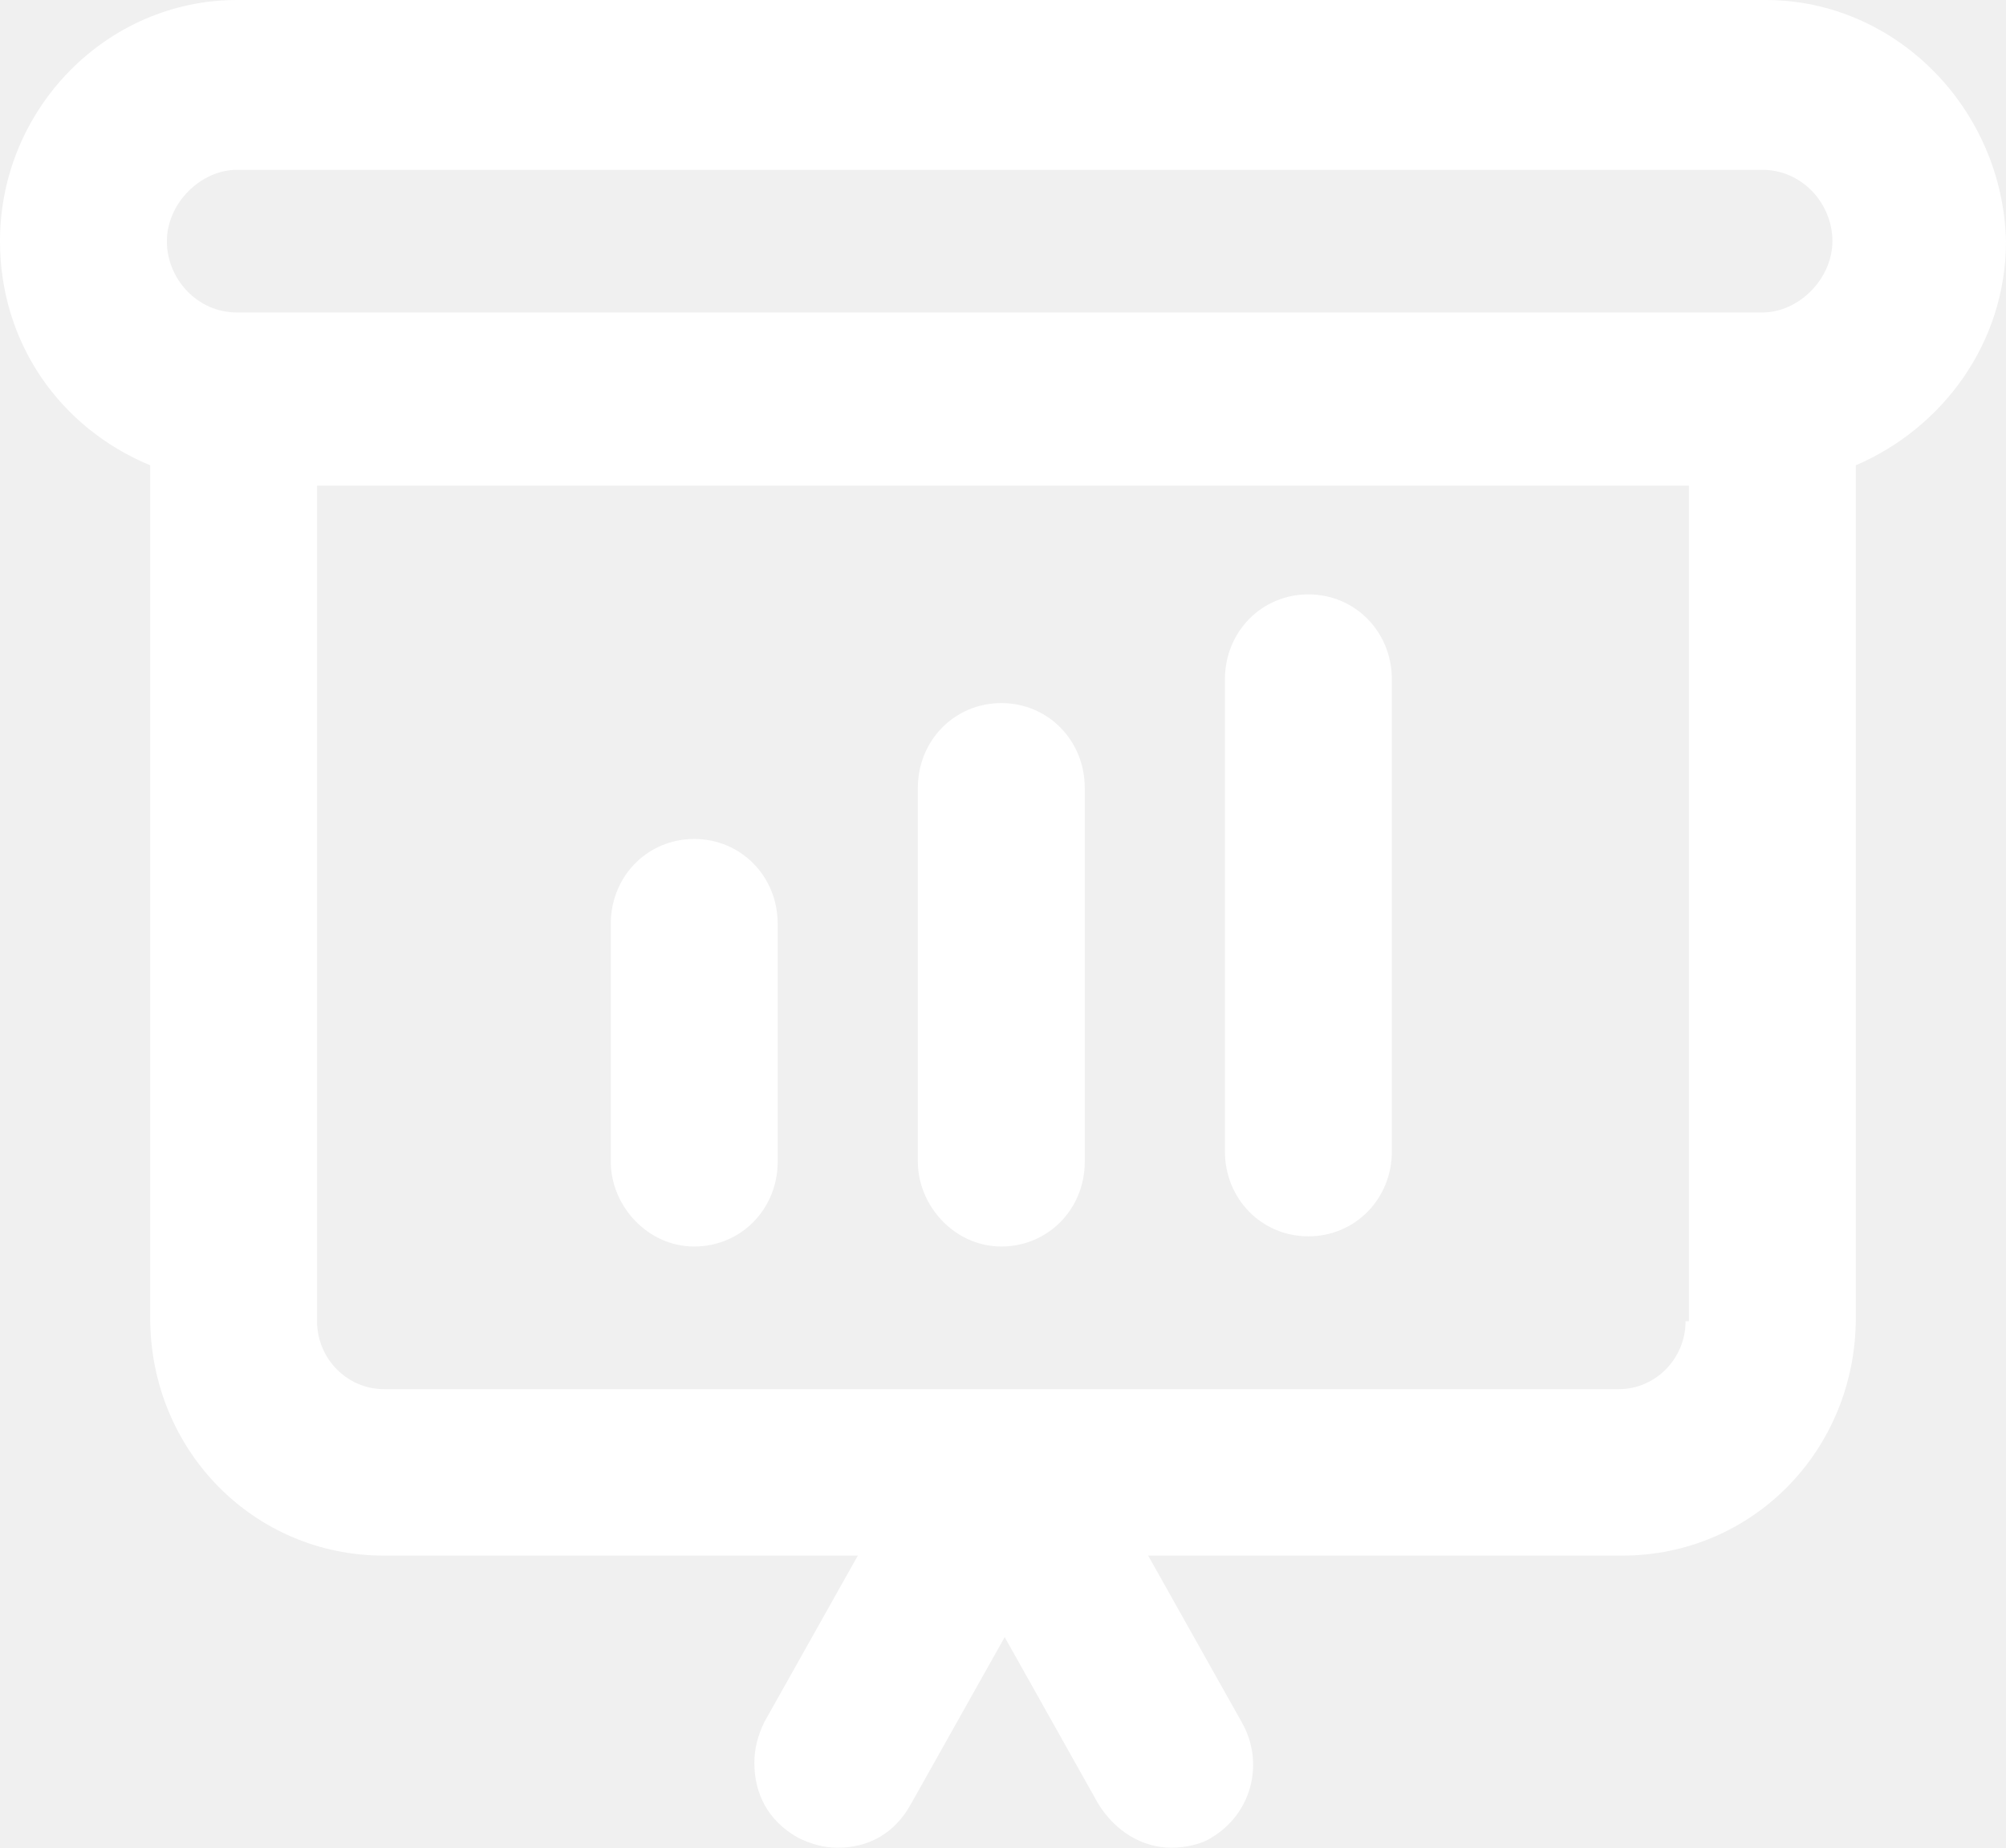
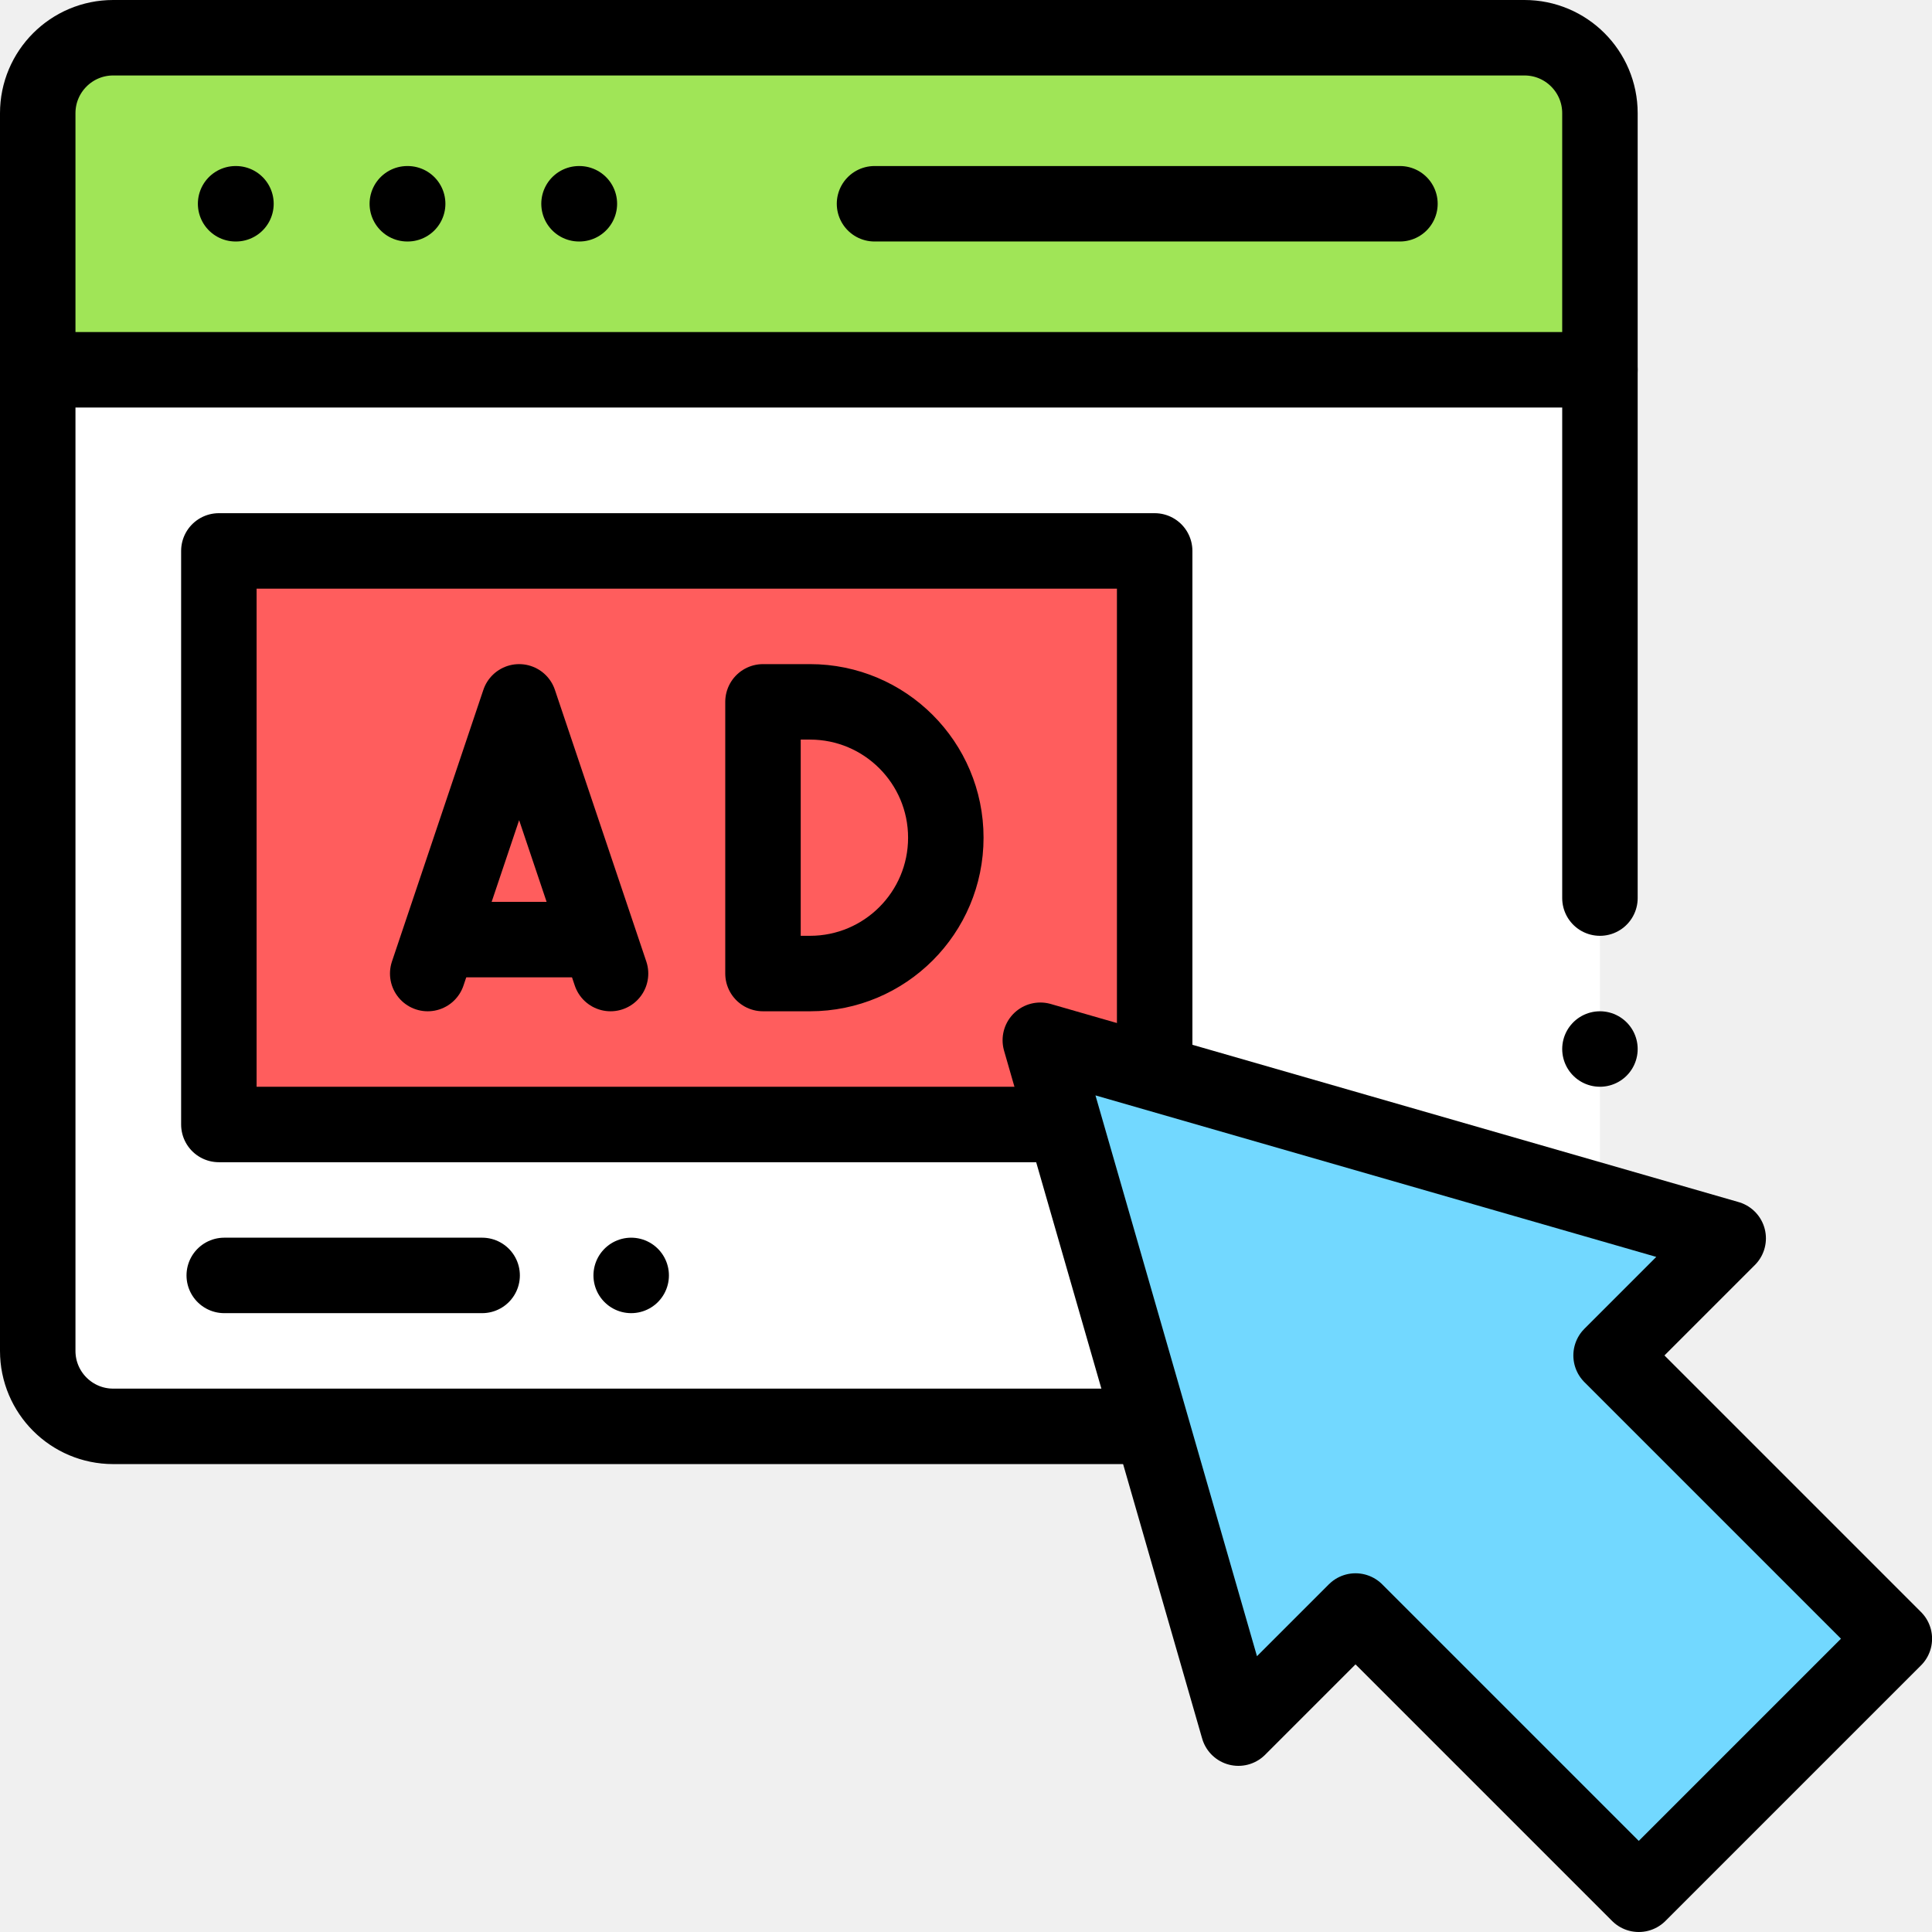
- <svg xmlns="http://www.w3.org/2000/svg" width="38" height="35" viewBox="0 0 38 35" fill="none">
-   <path d="M33.447 0H4.489C2.023 0 0 2.059 0 4.568C0 6.498 1.138 8.106 2.845 8.814V24.963C2.845 27.472 4.805 29.467 7.271 29.467H16.25L14.479 32.62C14.353 32.877 14.29 33.134 14.29 33.392C14.29 33.971 14.542 34.485 15.111 34.807C15.364 34.936 15.617 35 15.87 35C16.439 35 16.945 34.743 17.261 34.164L19.032 31.011L20.802 34.164C21.118 34.678 21.624 35 22.193 35C22.446 35 22.762 34.936 22.952 34.807C23.71 34.357 23.963 33.392 23.521 32.62L21.75 29.467H30.729C33.195 29.467 35.155 27.472 35.155 24.963V8.814C36.799 8.107 38 6.498 38 4.568C37.937 2.059 35.913 0 33.448 0H33.447ZM4.489 3.217H33.384C34.143 3.217 34.712 3.86 34.712 4.568C34.712 5.276 34.08 5.919 33.384 5.919H4.489C3.73 5.919 3.161 5.276 3.161 4.568C3.161 3.86 3.794 3.217 4.489 3.217ZM31.93 25.028C31.93 25.735 31.361 26.314 30.665 26.314H7.271C6.576 26.314 6.006 25.735 6.006 25.028V9.2H31.993V25.028H31.93ZM11.57 22.004V17.5C11.57 16.599 12.266 15.892 13.151 15.892C14.036 15.892 14.732 16.599 14.732 17.5V22.004C14.732 22.904 14.036 23.612 13.151 23.612C12.266 23.612 11.57 22.84 11.57 22.004ZM17.387 22.004V14.926C17.387 14.026 18.083 13.318 18.968 13.318C19.853 13.318 20.549 14.026 20.549 14.926V22.004C20.549 22.904 19.853 23.612 18.968 23.612C18.083 23.612 17.387 22.84 17.387 22.004ZM23.204 21.811V12.868C23.204 11.967 23.9 11.259 24.785 11.259C25.67 11.259 26.366 11.967 26.366 12.868V21.811C26.366 22.711 25.67 23.419 24.785 23.419C23.9 23.419 23.204 22.711 23.204 21.811Z" fill="white" />
+ <svg xmlns="http://www.w3.org/2000/svg" version="1.1" id="svg2256" width="682.667" height="682.667" viewBox="0 0 682.667 682.667">
+   <defs id="defs2260">
+     <clipPath clipPathUnits="userSpaceOnUse" id="clipPath2270">
+       <path d="M 0,512 H 512 V 0 H 0 Z" id="path2268" />
+     </clipPath>
+   </defs>
+   <g id="g2262" transform="matrix(1.333333,0,0,-1.333333,0,682.6667)">
+     <g id="g2264">
+       <g id="g2266" clip-path="url(#clipPath2270)">
+         <g id="g2272" transform="translate(10,482.0005)">
+           <path d="m 0,0 v -328 c 0,-11.046 8.954,-20 20,-20 h 374 c 11.046,0 20,8.954 20,20 V 0 c 0,11.046 -8.954,20 -20,20 H 20 C 8.954,20 0,11.046 0,0" style="fill:#ffffff;fill-opacity:1;fill-rule:nonzero;stroke:none" id="path2274" />
+         </g>
+         <g id="g2276" transform="translate(30,502.0006)">
+           <path d="m 0,0 h 374 c 11.046,0 20,-8.954 20,-20 V -88 H -20 v 68 c 0,11.046 8.954,20 20,20" style="fill:#a0e557;fill-opacity:1;fill-rule:nonzero;stroke:none" id="path2278" />
+         </g>
+         <g id="g2280" transform="translate(62.5322,458.0002)">
+           <path d="M 0,0 H -0.094" style="fill:none;stroke:#000000;stroke-width:20;stroke-linecap:round;stroke-linejoin:round;stroke-miterlimit:10;stroke-dasharray:none;stroke-opacity:1" id="path2282" />
+         </g>
+         <g id="g2284" transform="translate(108.0363,458.0002)">
+           <path d="M 0,0 H -0.094" style="fill:none;stroke:#000000;stroke-width:20;stroke-linecap:round;stroke-linejoin:round;stroke-miterlimit:10;stroke-dasharray:none;stroke-opacity:1" id="path2286" />
+         </g>
+         <g id="g2288" transform="translate(153.5403,458.0002)">
+           <path d="M 0,0 H -0.094" style="fill:none;stroke:#000000;stroke-width:20;stroke-linecap:round;stroke-linejoin:round;stroke-miterlimit:10;stroke-dasharray:none;stroke-opacity:1" id="path2290" />
+         </g>
+         <g id="g2292" transform="translate(371,458.001)">
+           <path d="M 0,0 H -139.244" style="fill:none;stroke:#000000;stroke-width:20;stroke-linecap:round;stroke-linejoin:round;stroke-miterlimit:10;stroke-dasharray:none;stroke-opacity:1" id="path2294" />
+         </g>
+         <g id="g2296" transform="translate(14.3551,414.0006)">
+           <path d="M 0,0 H 409.645" style="fill:none;stroke:#000000;stroke-width:20;stroke-linecap:round;stroke-linejoin:round;stroke-miterlimit:10;stroke-dasharray:none;stroke-opacity:1" id="path2298" />
+         </g>
+         <path d="m 58,366.001 h 248 v -152 H 58 Z" style="fill:#ff5d5d;fill-opacity:1;fill-rule:nonzero;stroke:none" id="path2300" />
+         <g id="g2302" transform="translate(424,274.0003)">
+           <path d="m 0,0 v 208 c 0,11.046 -8.954,20 -20,20 h -374 c -11.046,0 -20,-8.954 -20,-20 v -328 c 0,-11.045 8.954,-20 20,-20 h 272.333" style="fill:none;stroke:#000000;stroke-width:20;stroke-linecap:round;stroke-linejoin:round;stroke-miterlimit:10;stroke-dasharray:none;stroke-opacity:1" id="path2304" />
+         </g>
+         <g id="g2306" transform="translate(424,234.0006)">
+           <path d="M 0,0 V 0" style="fill:none;stroke:#000000;stroke-width:20;stroke-linecap:round;stroke-linejoin:round;stroke-miterlimit:10;stroke-dasharray:none;stroke-opacity:1" id="path2308" />
+         </g>
+         <g id="g2310" transform="translate(214.651,326.0006)">
+           <path d="M 0,0 H -12.451 V -72 H 0 c 19.882,0 36,16.118 36,36 v 0 C 36,-16.118 19.882,0 0,0 Z" style="fill:none;stroke:#000000;stroke-width:20;stroke-linecap:round;stroke-linejoin:round;stroke-miterlimit:10;stroke-dasharray:none;stroke-opacity:1" id="path2312" />
+         </g>
+         <g id="g2314" transform="translate(161.8004,254.0006)">
+           <path d="M 0,0 -24.226,72 -48.451,0" style="fill:none;stroke:#000000;stroke-width:20;stroke-linecap:round;stroke-linejoin:round;stroke-miterlimit:10;stroke-dasharray:none;stroke-opacity:1" id="path2316" />
+         </g>
+         <g id="g2318" transform="translate(120.3308,263.0006)">
+           <path d="M 0,0 H 34.394" style="fill:none;stroke:#000000;stroke-width:20;stroke-linecap:round;stroke-linejoin:round;stroke-miterlimit:10;stroke-dasharray:none;stroke-opacity:1" id="path2320" />
+         </g>
+         <g id="g2322" transform="translate(279.3328,214.0006)">
+           <path d="m 0,0 h -221.333 v 152 h 248 V 16.333" style="fill:none;stroke:#000000;stroke-width:20;stroke-linecap:round;stroke-linejoin:round;stroke-miterlimit:10;stroke-dasharray:none;stroke-opacity:1" id="path2324" />
+         </g>
+         <g id="g2326" transform="translate(457.9885,183.8268)">
+           <path d="m 0,0 -182.293,52.497 52.497,-182.293 31.034,31.034 75.065,-75.065 5.644,5.644 56.44,56.44 5.644,5.644 -75.065,75.065 z" style="fill:#72d8ff;fill-opacity:1;fill-rule:nonzero;stroke:none" id="path2328" />
+         </g>
+         <g id="g2330" transform="translate(457.9885,183.8268)">
+           <path d="m 0,0 -182.293,52.497 52.497,-182.293 31.034,31.034 75.065,-75.065 5.644,5.644 56.44,56.44 5.644,5.644 -75.065,75.065 z" style="fill:none;stroke:#000000;stroke-width:20;stroke-linecap:round;stroke-linejoin:round;stroke-miterlimit:10;stroke-dasharray:none;stroke-opacity:1" id="path2332" />
+         </g>
+         <g id="g2334" transform="translate(59.4277,174.0006)">
+           <path d="M 0,0 H 68.343" style="fill:none;stroke:#000000;stroke-width:20;stroke-linecap:round;stroke-linejoin:round;stroke-miterlimit:10;stroke-dasharray:none;stroke-opacity:1" id="path2336" />
+         </g>
+         <g id="g2338" transform="translate(167.2705,174.0006)">
+           <path d="M 0,0 V 0" style="fill:none;stroke:#000000;stroke-width:20;stroke-linecap:round;stroke-linejoin:round;stroke-miterlimit:10;stroke-dasharray:none;stroke-opacity:1" id="path2340" />
+         </g>
+       </g>
+     </g>
+   </g>
</svg>
